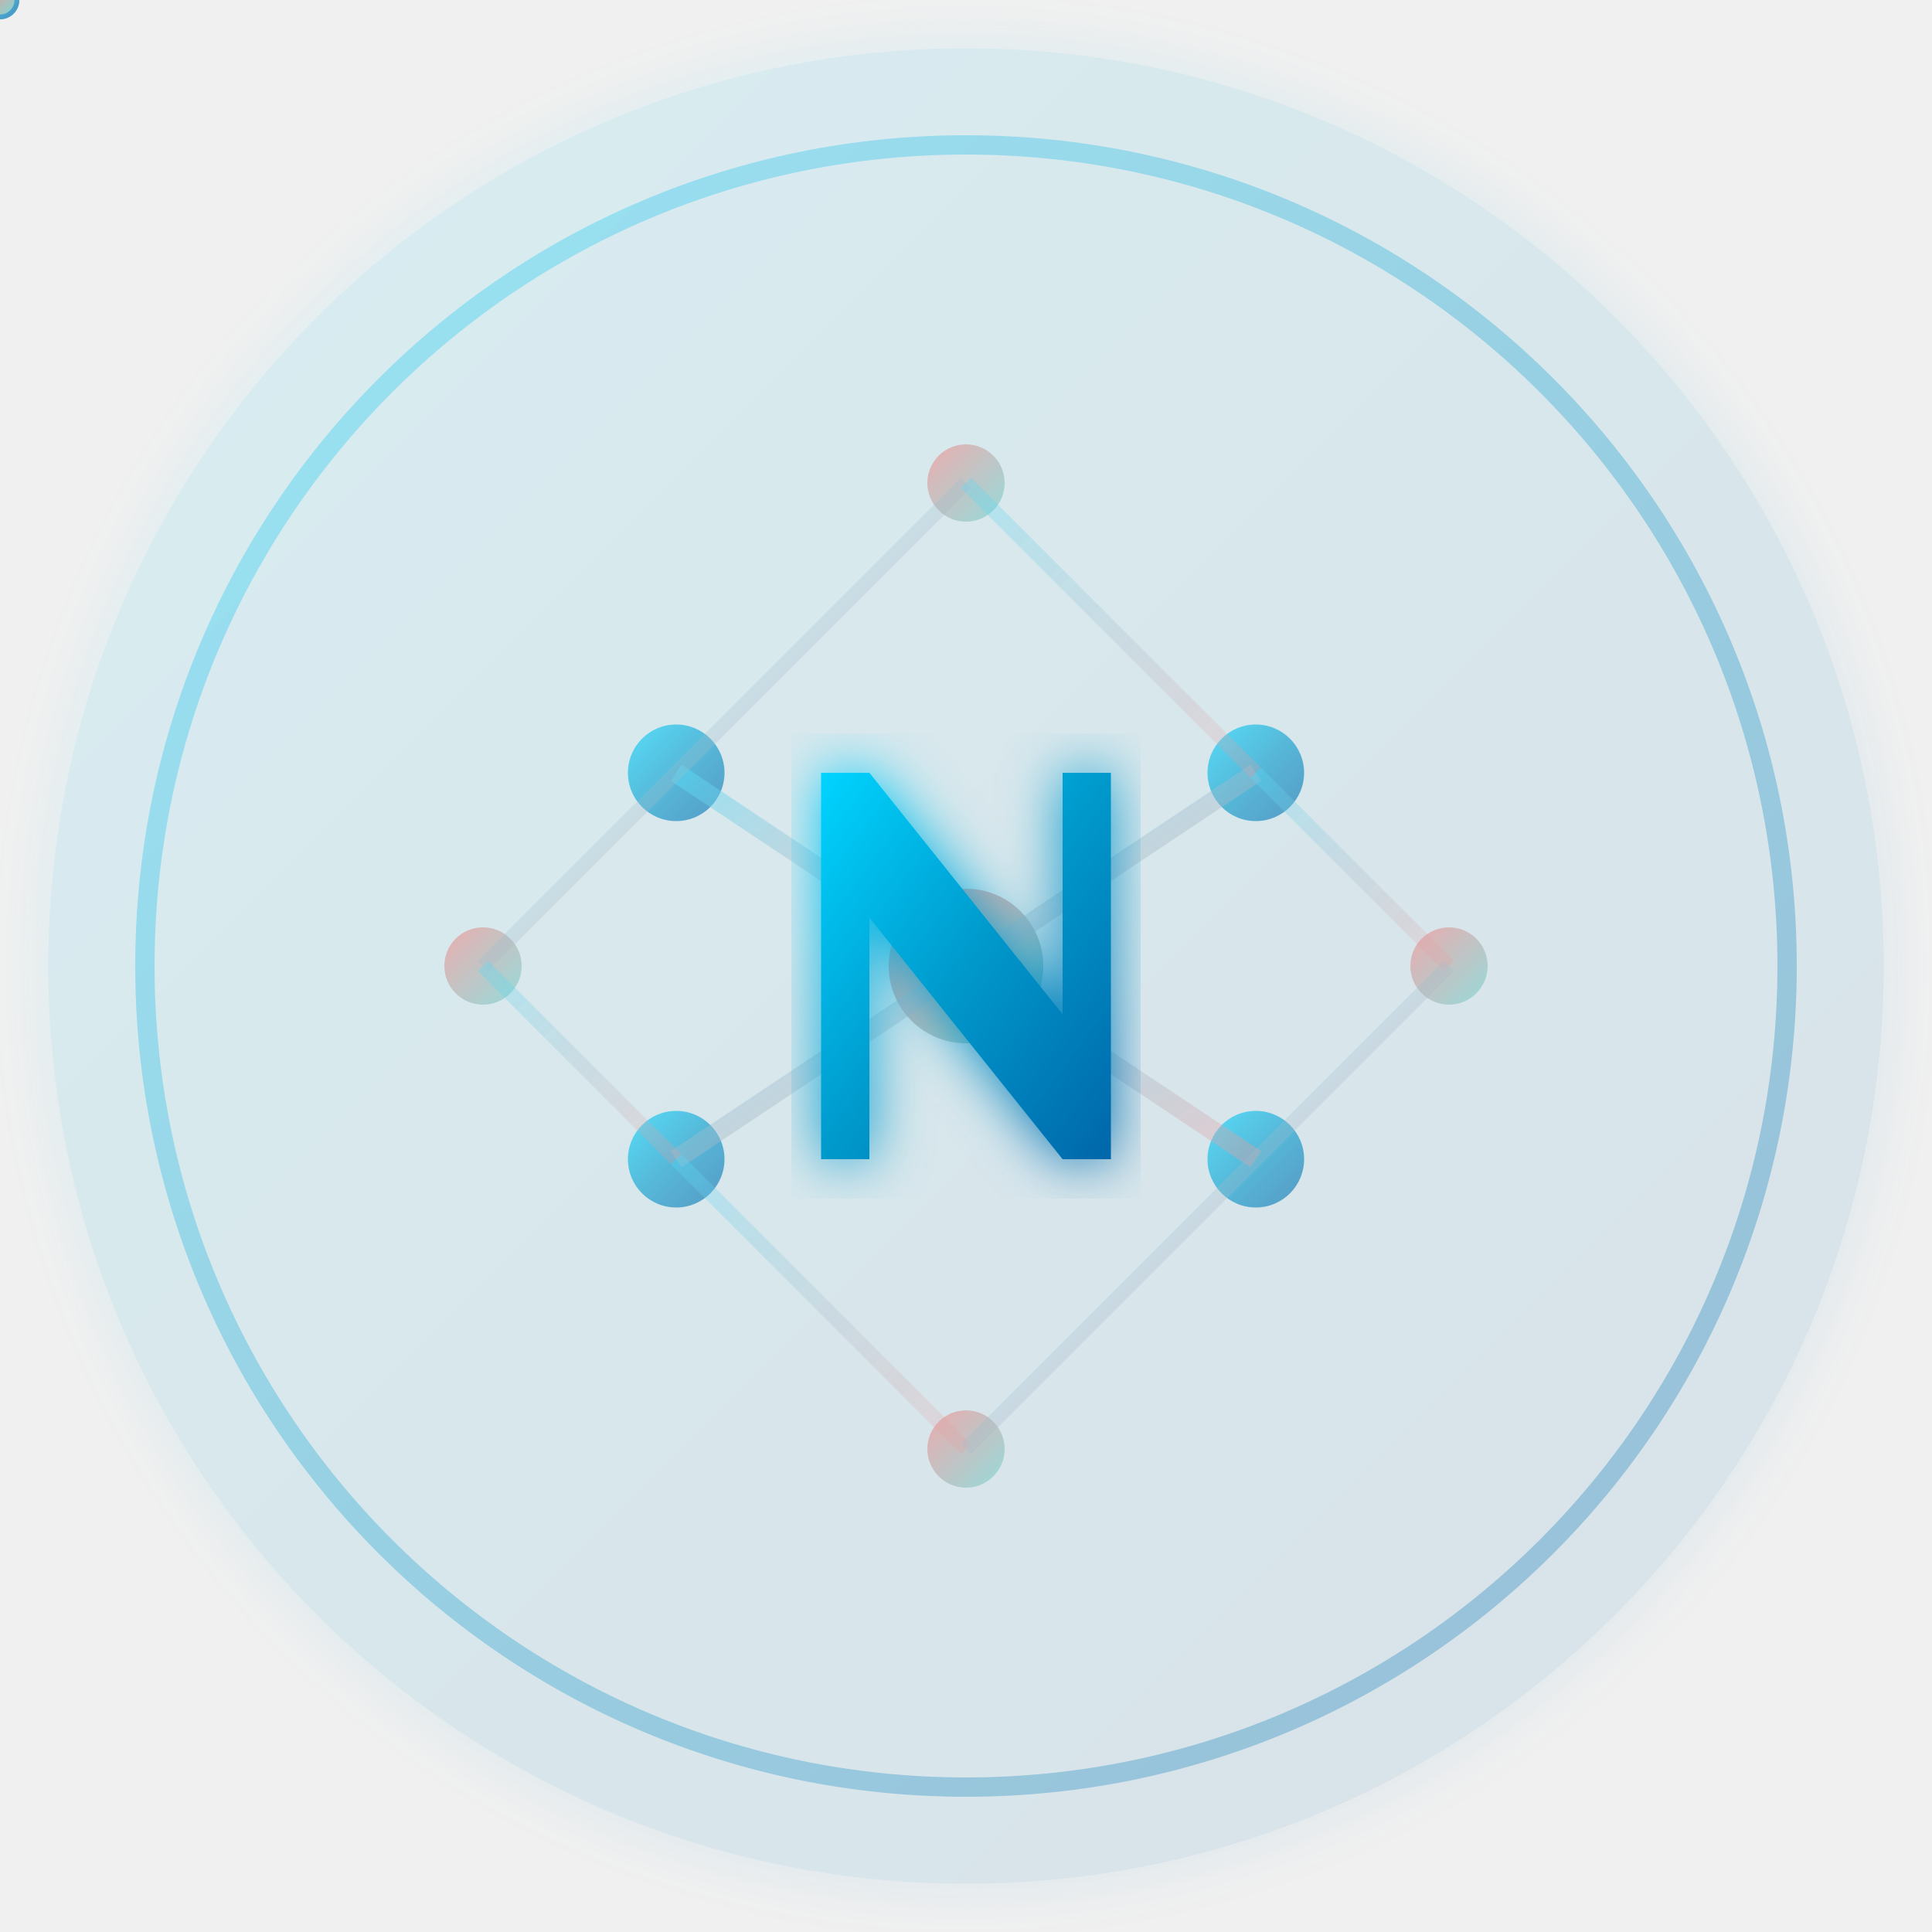
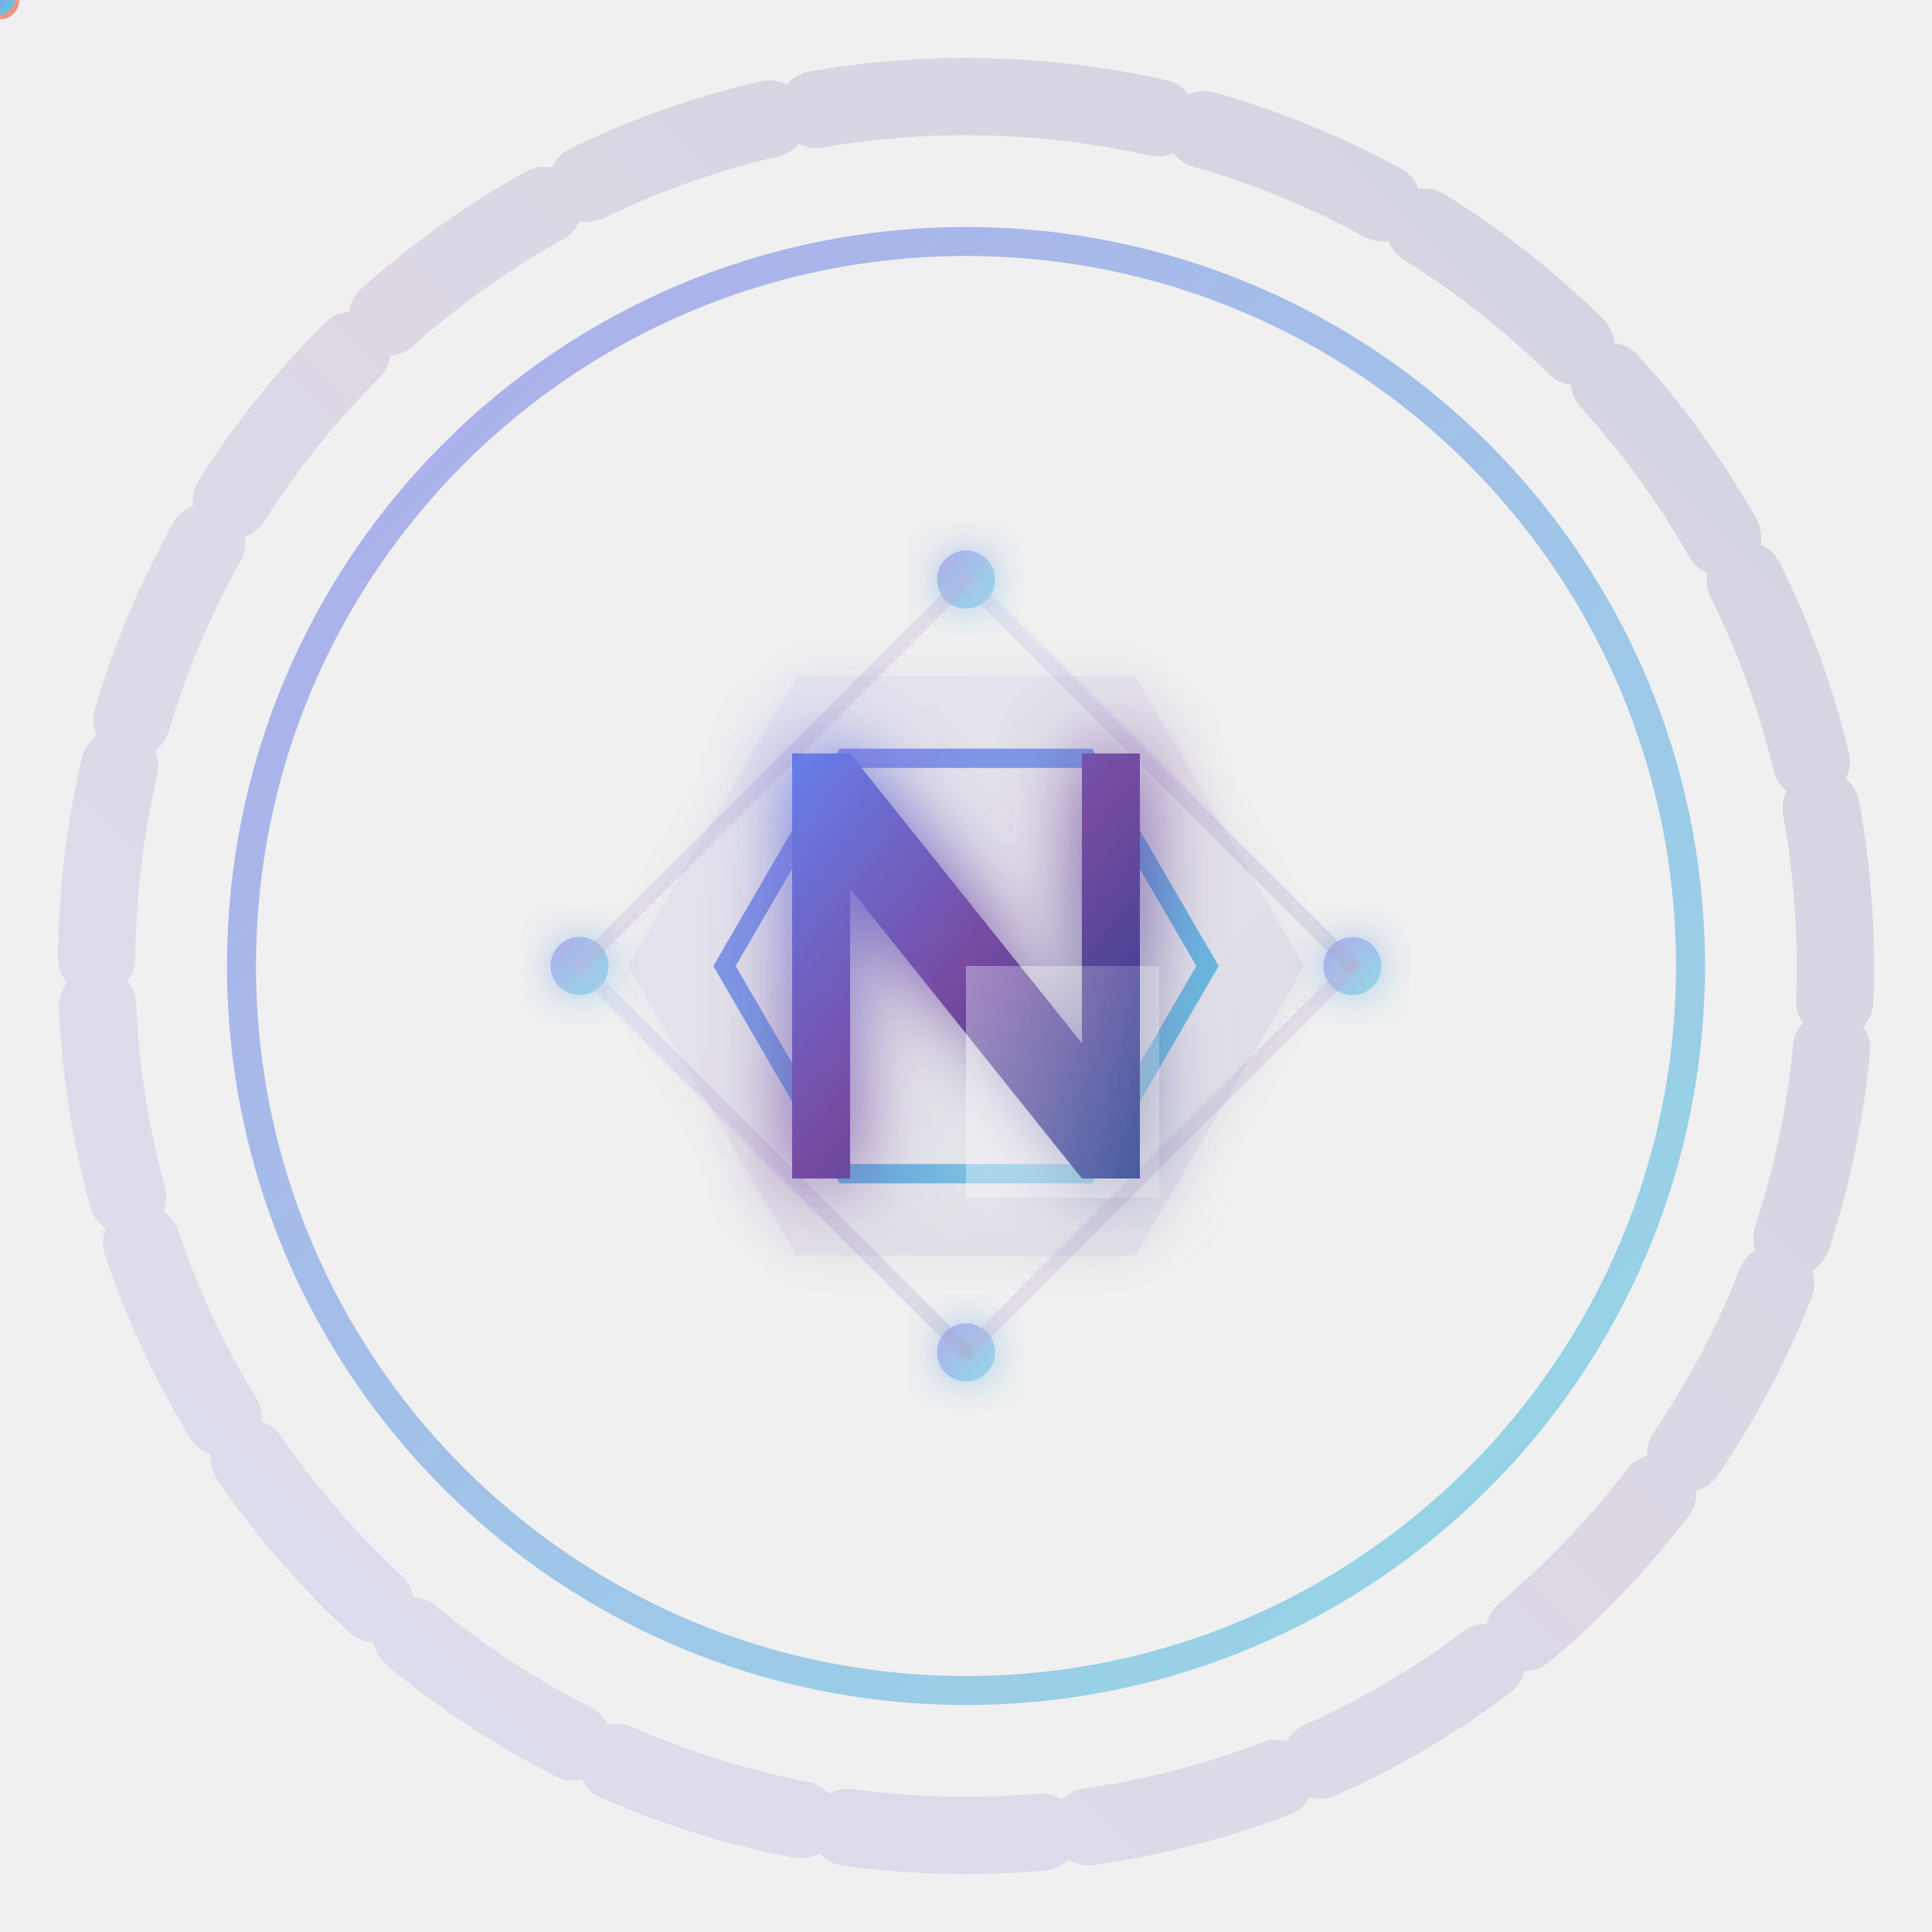
<svg xmlns="http://www.w3.org/2000/svg" viewBox="0 0 200 200" width="200" height="200">
  <defs>
    <linearGradient id="primaryGradient" x1="0%" y1="0%" x2="100%" y2="100%">
-       <stop offset="0%" style="stop-color:#00D4FF;stop-opacity:1" />
-       <stop offset="50%" style="stop-color:#0099CC;stop-opacity:1" />
-       <stop offset="100%" style="stop-color:#0066AA;stop-opacity:1" />
+       <stop offset="0%" style="stop-color:#667EEA;stop-opacity:1" />
+       <stop offset="50%" style="stop-color:#764BA2;stop-opacity:1" />
+       <stop offset="100%" style="stop-color:#1E3A8A;stop-opacity:1" />
    </linearGradient>
    <linearGradient id="accentGradient" x1="0%" y1="0%" x2="100%" y2="100%">
-       <stop offset="0%" style="stop-color:#FF6B6B;stop-opacity:1" />
-       <stop offset="100%" style="stop-color:#4ECDC4;stop-opacity:1" />
+       <stop offset="0%" style="stop-color:#4F46E5;stop-opacity:1" />
+       <stop offset="100%" style="stop-color:#06B6D4;stop-opacity:1" />
    </linearGradient>
-     <linearGradient id="neuralGradient" x1="0%" y1="0%" x2="100%" y2="100%">
-       <stop offset="0%" style="stop-color:#00D4FF;stop-opacity:0.8" />
-       <stop offset="100%" style="stop-color:#FF6B6B;stop-opacity:0.6" />
+     <linearGradient id="highlightGradient" x1="0%" y1="0%" x2="100%" y2="100%">
+       <stop offset="0%" style="stop-color:#F59E0B;stop-opacity:1" />
+       <stop offset="100%" style="stop-color:#EF4444;stop-opacity:1" />
    </linearGradient>
-     <filter id="glow">
-       <feGaussianBlur stdDeviation="3" result="coloredBlur" />
+     <linearGradient id="shimmerGradient" x1="0%" y1="0%" x2="100%" y2="0%">
+       <stop offset="0%" style="stop-color:#FFFFFF;stop-opacity:0.3" />
+       <stop offset="50%" style="stop-color:#FFFFFF;stop-opacity:0.7" />
+       <stop offset="100%" style="stop-color:#FFFFFF;stop-opacity:0.3" />
+     </linearGradient>
+     <filter id="premiumGlow" x="-50%" y="-50%" width="200%" height="200%">
+       <feGaussianBlur stdDeviation="4" result="coloredBlur" />
      <feMerge>
        <feMergeNode in="coloredBlur" />
        <feMergeNode in="SourceGraphic" />
      </feMerge>
    </filter>
-     <animateTransform id="rotate" attributeName="transform" type="rotate" values="0 100 100;360 100 100" dur="20s" repeatCount="indefinite" />
+     <filter id="subtleGlow" x="-50%" y="-50%" width="200%" height="200%">
+       <feGaussianBlur stdDeviation="2" result="coloredBlur" />
+       <feMerge>
+         <feMergeNode in="coloredBlur" />
+         <feMergeNode in="SourceGraphic" />
+       </feMerge>
+     </filter>
+     <mask id="cutoutMask">
+       <rect width="200" height="200" fill="white" />
+       <circle cx="100" cy="100" r="20" fill="black" />
+     </mask>
  </defs>
-   <circle cx="100" cy="100" r="95" fill="url(#primaryGradient)" opacity="0.1" filter="url(#glow)" />
-   <circle cx="100" cy="100" r="85" fill="none" stroke="url(#primaryGradient)" stroke-width="2" opacity="0.3">
-     <animateTransform attributeName="transform" type="rotate" values="0 100 100;360 100 100" dur="30s" repeatCount="indefinite" />
+   <circle cx="100" cy="100" r="90" fill="none" stroke="url(#primaryGradient)" stroke-width="8" opacity="0.15" stroke-linecap="round" stroke-dasharray="20,5" transform="rotate(-90 100 100)">
+     <animateTransform attributeName="transform" type="rotate" values="-90 100 100;270 100 100" dur="40s" repeatCount="indefinite" />
+   </circle>
+   <circle cx="100" cy="100" r="75" fill="none" stroke="url(#accentGradient)" stroke-width="3" opacity="0.4" stroke-linecap="round">
+     <animateTransform attributeName="transform" type="rotate" values="0 100 100;-360 100 100" dur="60s" repeatCount="indefinite" />
+   </circle>
+   <g transform="translate(100, 100)">
+     <polygon points="-35,0 -17.5,-30 17.5,-30 35,0 17.5,30 -17.5,30" fill="url(#primaryGradient)" opacity="0.1" filter="url(#subtleGlow)" />
+     <polygon points="-25,0 -12.5,-21.5 12.5,-21.5 25,0 12.5,21.5 -12.5,21.5" fill="none" stroke="url(#accentGradient)" stroke-width="2" opacity="0.6" />
+     <g filter="url(#premiumGlow)">
+       <path d="M -18 -22 L -18 22 L -12 22 L -12 -8 L 12 22 L 18 22 L 18 -22 L 12 -22 L 12 8 L -12 -22 Z" fill="url(#primaryGradient)" />
+       <line x1="-18" y1="0" x2="18" y2="0" stroke="url(#highlightGradient)" stroke-width="3" opacity="0.8" stroke-linecap="round" />
+       <rect x="-20" y="-24" width="40" height="48" fill="url(#shimmerGradient)" mask="url(#cutoutMask)" opacity="0.5">
+         <animateTransform attributeName="transform" type="translateX" values="-50;50;-50" dur="3s" repeatCount="indefinite" />
+       </rect>
+     </g>
+   </g>
+   <g opacity="0.4">
+     <circle cx="100" cy="60" r="3" fill="url(#accentGradient)" filter="url(#subtleGlow)">
+       <animate attributeName="opacity" values="0.4;0.8;0.4" dur="2s" repeatCount="indefinite" />
+     </circle>
+     <circle cx="140" cy="100" r="3" fill="url(#accentGradient)" filter="url(#subtleGlow)">
+       <animate attributeName="opacity" values="0.4;0.8;0.4" dur="2.5s" repeatCount="indefinite" />
+     </circle>
+     <circle cx="100" cy="140" r="3" fill="url(#accentGradient)" filter="url(#subtleGlow)">
+       <animate attributeName="opacity" values="0.4;0.8;0.4" dur="3s" repeatCount="indefinite" />
+     </circle>
+     <circle cx="60" cy="100" r="3" fill="url(#accentGradient)" filter="url(#subtleGlow)">
+       <animate attributeName="opacity" values="0.4;0.8;0.4" dur="1.8s" repeatCount="indefinite" />
+     </circle>
+     <path d="M 100,60 Q 120,80 140,100" fill="none" stroke="url(#primaryGradient)" stroke-width="1.5" opacity="0.3" stroke-linecap="round" />
+     <path d="M 140,100 Q 120,120 100,140" fill="none" stroke="url(#primaryGradient)" stroke-width="1.5" opacity="0.3" stroke-linecap="round" />
+     <path d="M 100,140 Q 80,120 60,100" fill="none" stroke="url(#primaryGradient)" stroke-width="1.5" opacity="0.3" stroke-linecap="round" />
+     <path d="M 60,100 Q 80,80 100,60" fill="none" stroke="url(#primaryGradient)" stroke-width="1.5" opacity="0.3" stroke-linecap="round" />
+   </g>
+   <circle cx="100" cy="100" r="15" fill="none" stroke="url(#highlightGradient)" stroke-width="2" opacity="0" stroke-linecap="round">
+     <animate attributeName="r" values="15;30;15" dur="4s" repeatCount="indefinite" />
+     <animate attributeName="opacity" values="0;0.6;0" dur="4s" repeatCount="indefinite" />
+     <animate attributeName="stroke-width" values="2;0.5;2" dur="4s" repeatCount="indefinite" />
  </circle>
  <g opacity="0.6">
-     <circle cx="100" cy="100" r="8" fill="url(#accentGradient)" />
-     <circle cx="70" cy="80" r="5" fill="url(#primaryGradient)" />
-     <circle cx="130" cy="80" r="5" fill="url(#primaryGradient)" />
-     <circle cx="70" cy="120" r="5" fill="url(#primaryGradient)" />
-     <circle cx="130" cy="120" r="5" fill="url(#primaryGradient)" />
-     <circle cx="100" cy="50" r="4" fill="url(#accentGradient)" opacity="0.8" />
-     <circle cx="100" cy="150" r="4" fill="url(#accentGradient)" opacity="0.8" />
-     <circle cx="50" cy="100" r="4" fill="url(#accentGradient)" opacity="0.8" />
-     <circle cx="150" cy="100" r="4" fill="url(#accentGradient)" opacity="0.8" />
-     <line x1="100" y1="100" x2="70" y2="80" stroke="url(#neuralGradient)" stroke-width="2" opacity="0.6" />
-     <line x1="100" y1="100" x2="130" y2="80" stroke="url(#neuralGradient)" stroke-width="2" opacity="0.6" />
-     <line x1="100" y1="100" x2="70" y2="120" stroke="url(#neuralGradient)" stroke-width="2" opacity="0.6" />
-     <line x1="100" y1="100" x2="130" y2="120" stroke="url(#neuralGradient)" stroke-width="2" opacity="0.6" />
-     <line x1="70" y1="80" x2="100" y2="50" stroke="url(#neuralGradient)" stroke-width="1.5" opacity="0.4" />
-     <line x1="130" y1="80" x2="100" y2="50" stroke="url(#neuralGradient)" stroke-width="1.5" opacity="0.4" />
-     <line x1="70" y1="120" x2="100" y2="150" stroke="url(#neuralGradient)" stroke-width="1.5" opacity="0.4" />
-     <line x1="130" y1="120" x2="100" y2="150" stroke="url(#neuralGradient)" stroke-width="1.5" opacity="0.4" />
-     <line x1="70" y1="80" x2="50" y2="100" stroke="url(#neuralGradient)" stroke-width="1.5" opacity="0.4" />
-     <line x1="70" y1="120" x2="50" y2="100" stroke="url(#neuralGradient)" stroke-width="1.5" opacity="0.4" />
-     <line x1="130" y1="80" x2="150" y2="100" stroke="url(#neuralGradient)" stroke-width="1.5" opacity="0.4" />
-     <line x1="130" y1="120" x2="150" y2="100" stroke="url(#neuralGradient)" stroke-width="1.5" opacity="0.4" />
-   </g>
-   <g transform="translate(100, 100)">
-     <path d="M -15 -20 L -15 20 L -10 20 L -10 -5 L 10 20 L 15 20 L 15 -20 L 10 -20 L 10 5 L -10 -20 Z" fill="url(#primaryGradient)" filter="url(#glow)" />
-   </g>
-   <circle cx="100" cy="100" r="12" fill="none" stroke="url(#accentGradient)" stroke-width="1" opacity="0">
-     <animate attributeName="r" values="12;20;12" dur="2s" repeatCount="indefinite" />
-     <animate attributeName="opacity" values="0;0.8;0" dur="2s" repeatCount="indefinite" />
-   </circle>
-   <g opacity="0.7">
-     <circle r="2" fill="url(#accentGradient)">
-       <animateMotion dur="4s" repeatCount="indefinite">
-         <path d="M 70,80 Q 100,60 130,80" />
+     <circle r="2" fill="url(#highlightGradient)">
+       <animateMotion dur="6s" repeatCount="indefinite">
+         <path d="M 100,60 Q 140,80 140,100 Q 120,140 100,140 Q 60,120 60,100 Q 80,60 100,60" />
      </animateMotion>
-     </circle>
-     <circle r="2" fill="url(#primaryGradient)">
-       <animateMotion dur="3s" repeatCount="indefinite">
-         <path d="M 130,120 Q 100,140 70,120" />
-       </animateMotion>
+       <animate attributeName="opacity" values="0;1;0" dur="6s" repeatCount="indefinite" />
    </circle>
    <circle r="1.5" fill="url(#accentGradient)">
-       <animateMotion dur="5s" repeatCount="indefinite">
-         <path d="M 50,100 Q 100,80 150,100" />
+       <animateMotion dur="8s" repeatCount="indefinite" begin="2s">
+         <path d="M 60,100 Q 80,60 100,60 Q 140,80 140,100 Q 120,140 100,140 Q 80,120 60,100" />
      </animateMotion>
+       <animate attributeName="opacity" values="0;1;0" dur="8s" repeatCount="indefinite" begin="2s" />
    </circle>
  </g>
</svg>
